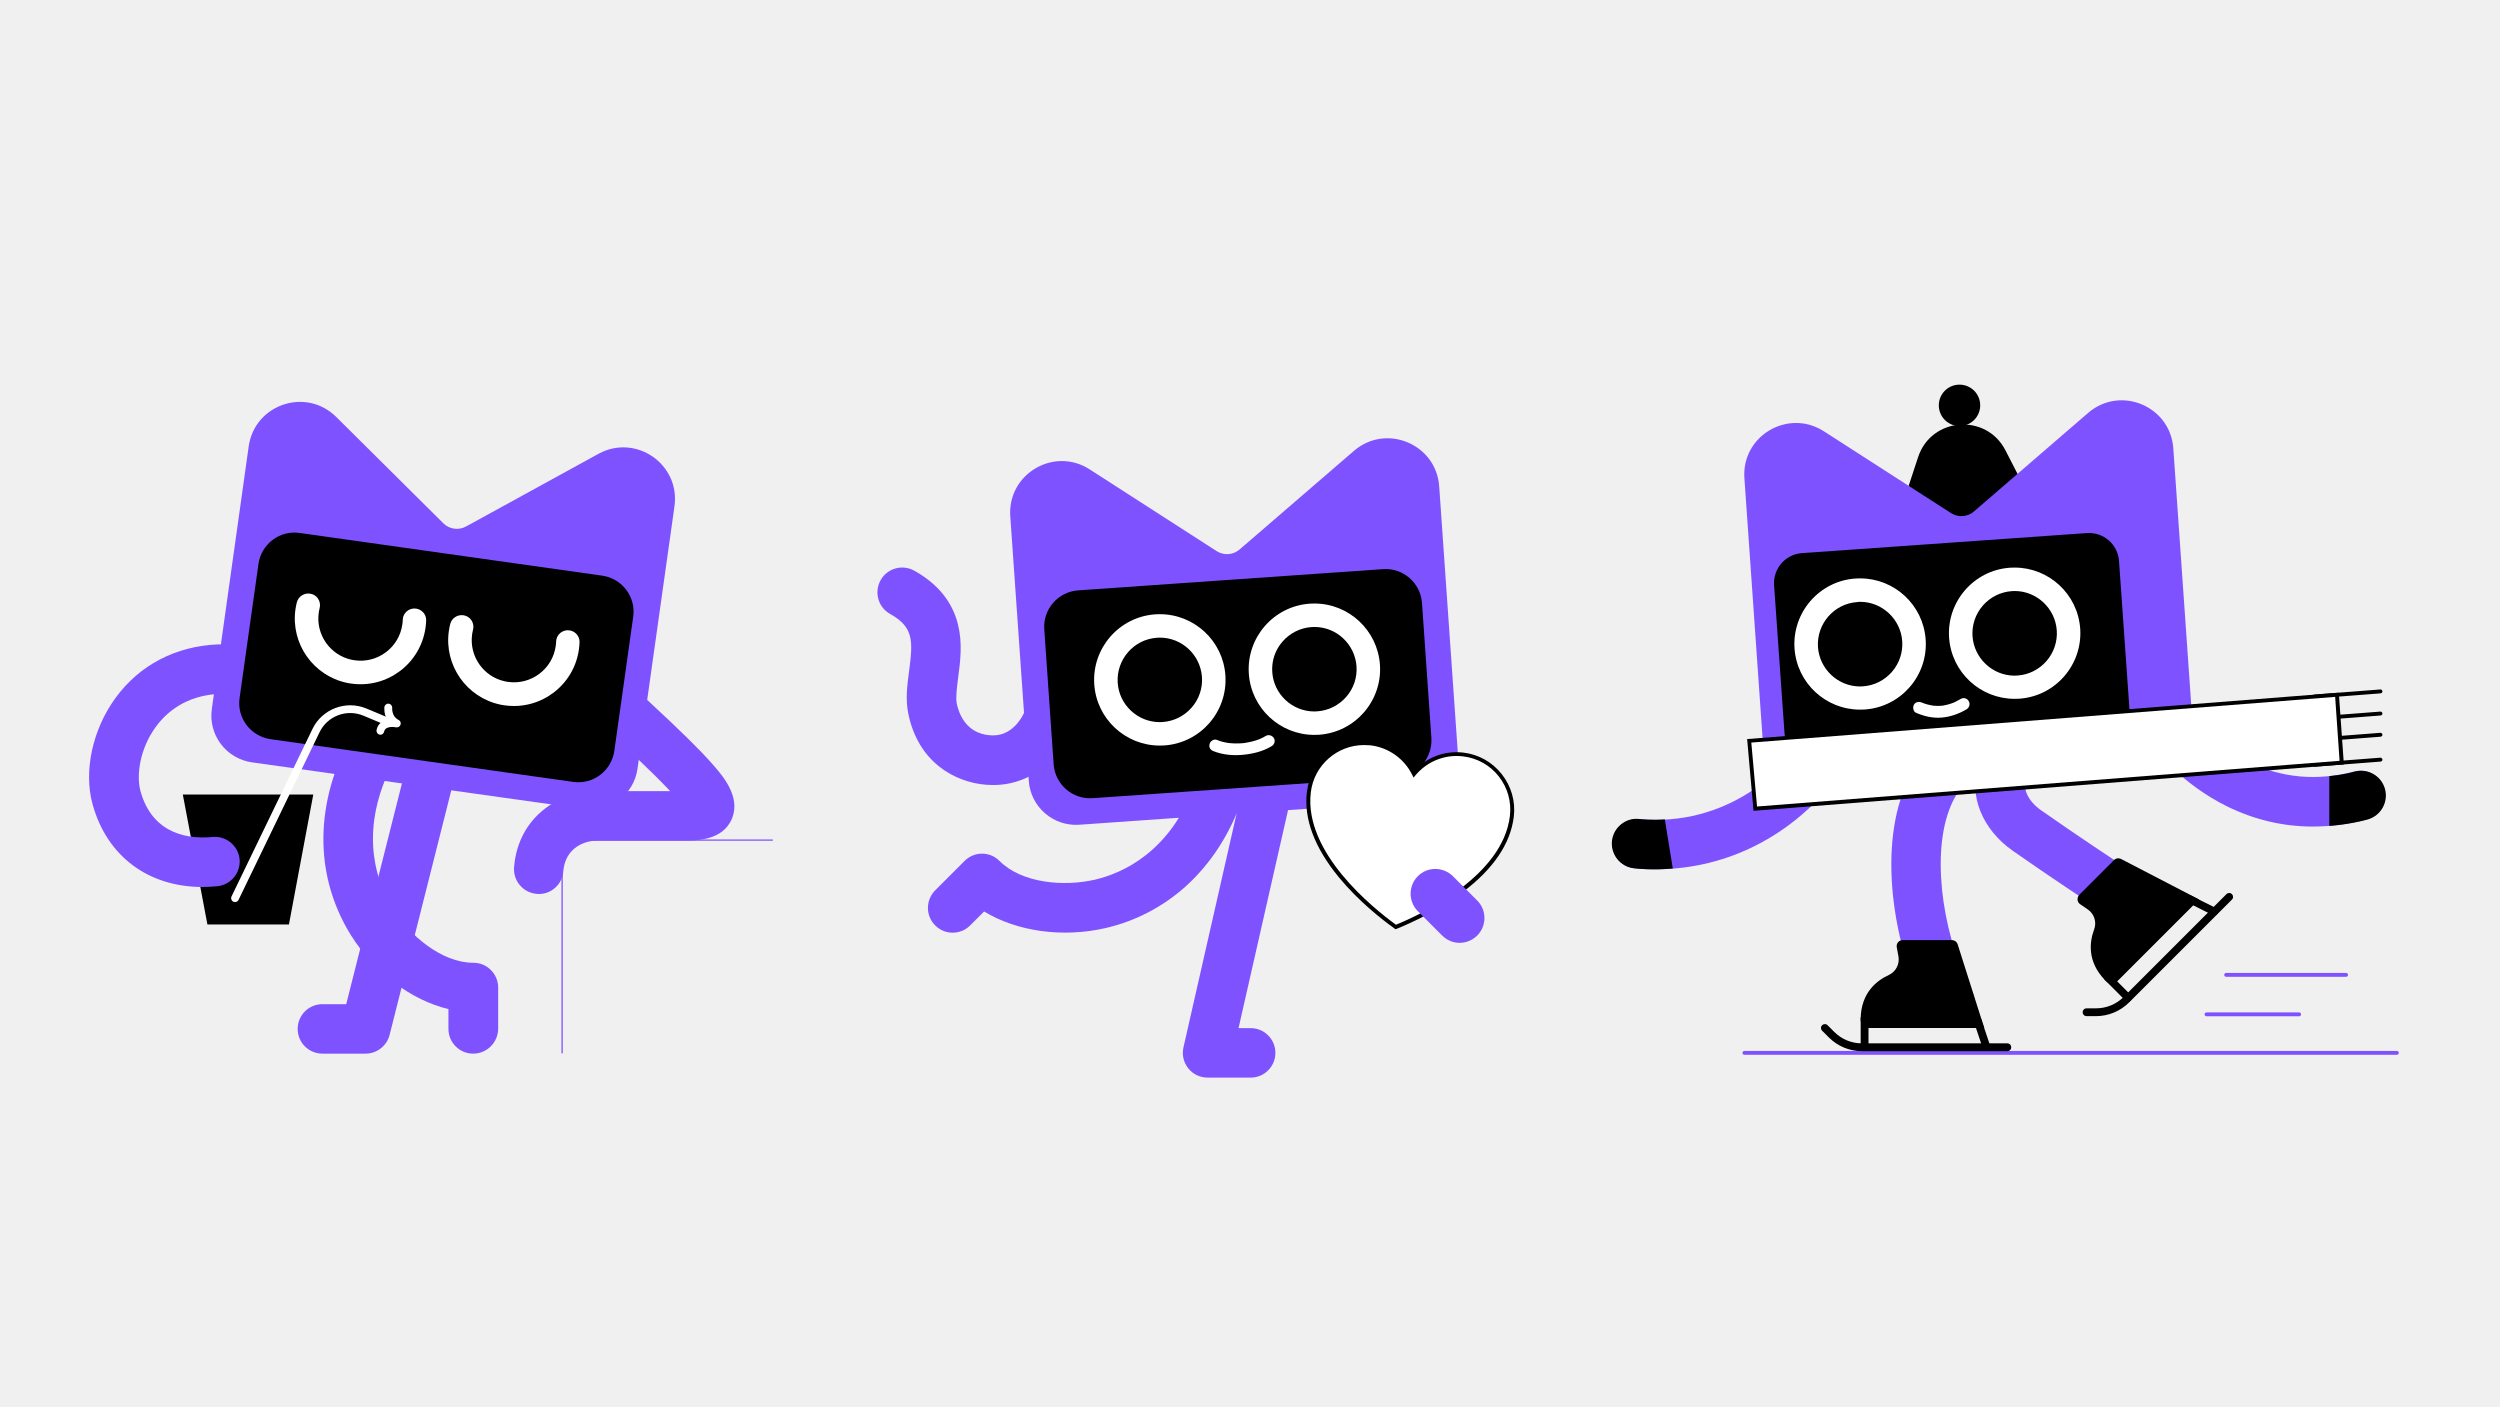
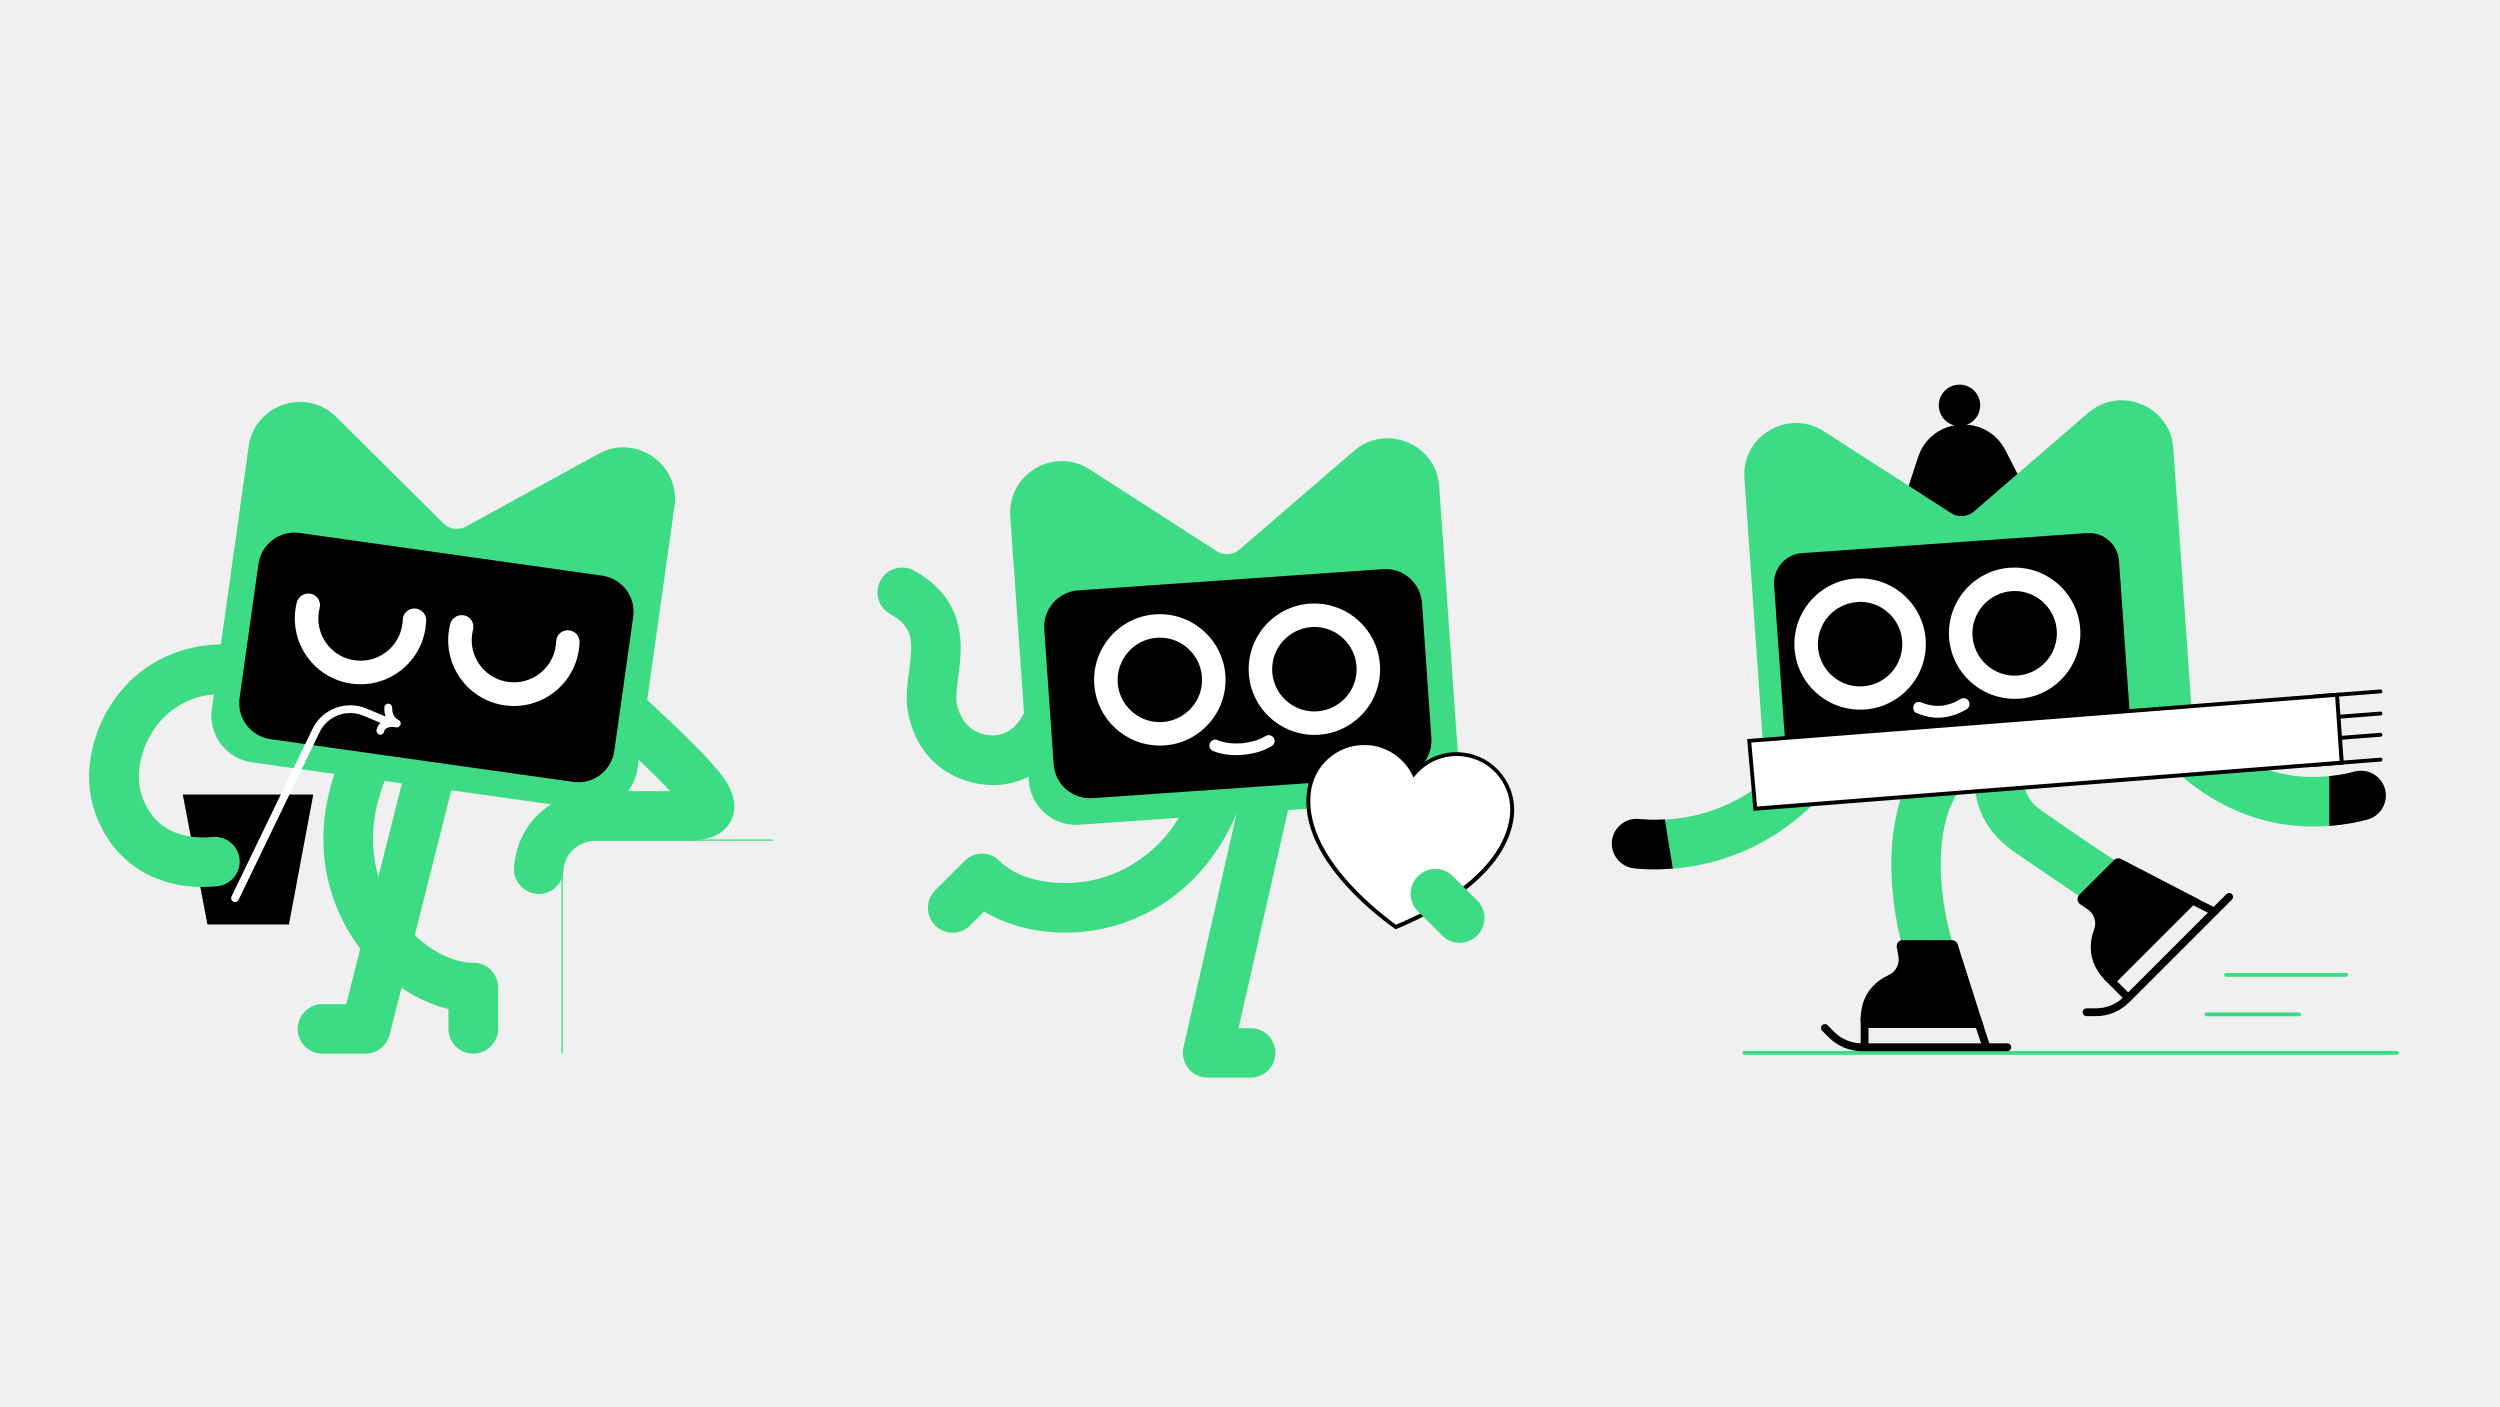
<svg xmlns="http://www.w3.org/2000/svg" version="1.1" id="Layer_1" x="0px" y="0px" viewBox="0 0 1920 1080" style="enable-background:new 0 0 1920 1080;" xml:space="preserve">
  <style type="text/css">
- 	.st0{fill:#7F52FF;}
+ 	.st0{fill:#3DDC84;}
	.st1{fill:#FFFFFF;}
	.st2{fill:#FE2857;}
</style>
  <g>
    <g>
      <path class="st0" d="M413.8,686.6c-0.5,0-1,0-1.6-0.1c-10.5-0.9-18.2-10-17.4-20.5c3.1-38.4,34.4-58.4,63.6-58.4h56.3    c-13.3-14.2-33.9-33.3-42.5-41.2c-7.7-7.1-8.2-19.2-1-26.9c7.1-7.7,19.2-8.2,26.9-1c25,23.2,39.8,37.7,49.2,48.5    c7.6,8.6,21.6,24.7,15,41.3c-6.9,17.5-27.9,17.3-38,17.3h-65.9c-8.8,0-24.2,5-25.8,23.5C431.9,679.1,423.6,686.6,413.8,686.6z" />
    </g>
    <g>
      <path class="st0" d="M363.4,809.2c-10.5,0-19-8.5-19-19V775c-28.4-6.8-56.8-27.9-74.9-56.8c-12.3-19.7-19.6-42.4-20.9-65.6    c-1.5-26.4,4.3-53.2,17.2-79.8c4.6-9.4,16-13.4,25.4-8.8c9.4,4.6,13.4,16,8.8,25.4c-25.2,51.9-9.7,90.3,1.8,108.7    c12.5,19.9,37.1,41.3,61.7,41.3c0,0,0,0,0.1,0c5,0,9.9,2,13.4,5.6c3.6,3.6,5.6,8.4,5.6,13.4v31.9    C382.4,800.7,373.9,809.2,363.4,809.2z" />
    </g>
    <g>
      <path class="st0" d="M280.7,809.2h-33.1c-10.5,0-19-8.5-19-19s8.5-19,19-19h18.3l47.9-189.8c2.6-10.2,12.9-16.3,23.1-13.8    c10.2,2.6,16.3,12.9,13.8,23.1l-51.5,204.2C297,803.3,289.4,809.2,280.7,809.2z" />
    </g>
    <g>
      <polygon points="140.4,610.2 159.3,710 221.9,710 240.6,610.2   " />
    </g>
    <g>
      <path class="st0" d="M155.5,681.2c-41.6,0-73.4-23.6-84.4-63.5c-7-25.4-0.1-57.5,17.7-81.8c18.3-25.1,46.1-39.6,78.3-41    c10.5-0.4,19.3,7.7,19.8,18.2c0.4,10.5-7.7,19.3-18.2,19.8c-26.1,1.1-41.1,14.4-49.1,25.4c-12.6,17.3-14.9,37.7-11.7,49.3    c9.5,34.4,38.7,36.8,55.3,35.2c10.4-1,19.7,6.6,20.8,17c1,10.4-6.6,19.7-17,20.8C163,681,159.2,681.2,155.5,681.2z" />
    </g>
    <g>
      <g>
        <g>
          <g>
            <path class="st0" d="M193.6,585.5l255,35.8c19.9,2.8,38.2-11,41-30.9L518,388.8c4.5-32.3-29.7-55.9-58.3-40.3l-101.7,55.8       c-5.8,3.2-12.9,2.2-17.6-2.5l-82.2-81.6c-23.2-23-62.6-9.7-67.2,22.6l-28.3,201.6C159.8,564.4,173.7,582.7,193.6,585.5z" />
          </g>
          <g>
            <g>
              <path d="M440.2,600.5l-232.4-32.8c-15.3-2.2-26-16.3-23.8-31.6l14.5-103c2.2-15.3,16.3-26,31.6-23.8l232.4,32.8        c15.3,2.2,26,16.3,23.8,31.6l-14.5,103C469.6,592,455.5,602.7,440.2,600.5z" />
            </g>
          </g>
        </g>
      </g>
      <g>
        <g>
          <path class="st1" d="M426.8,496.1c-1.2,8.6-5.7,16.2-12.6,21.4c-6.9,5.2-15.5,7.4-24,6.2c-0.8-0.1-1.5-0.2-2.3-0.4c0,0,0,0,0,0      c-16.6-3.5-27.7-19.4-25.3-36.2c0.2-1.2,0.4-2.4,0.7-3.5c1.3-5.2-2.1-10.4-7.5-11.1h0c-4.5-0.6-8.8,2.2-10,6.6      c-0.5,1.8-0.8,3.7-1.1,5.6c-3.7,26.4,13.7,50.9,39.4,56.4c1.2,0.2,2.3,0.5,3.5,0.6c27.6,3.9,53.1-15.3,57-42.9      c0.3-1.9,0.4-3.8,0.5-5.6c0.1-4.6-3.2-8.4-7.8-9.1l0,0c-5.3-0.7-10.1,3.3-10.2,8.7C427.1,493.7,427,494.9,426.8,496.1z" />
        </g>
        <g>
          <path class="st1" d="M309,479.5c-1.2,8.6-5.7,16.2-12.6,21.4c-6.9,5.2-15.5,7.4-24,6.2c-0.8-0.1-1.5-0.2-2.3-0.4c0,0,0,0,0,0      c-16.6-3.5-27.7-19.4-25.3-36.2c0.2-1.2,0.4-2.4,0.7-3.5c1.3-5.2-2.1-10.4-7.5-11.1h0c-4.5-0.6-8.8,2.2-10,6.6      c-0.5,1.8-0.8,3.7-1.1,5.5c-3.7,26.4,13.7,50.9,39.4,56.4c1.2,0.2,2.3,0.5,3.5,0.6c27.6,3.9,53.1-15.3,57-42.9      c0.3-1.9,0.4-3.8,0.5-5.6c0.1-4.6-3.2-8.4-7.8-9.1h0c-5.3-0.7-10.1,3.3-10.2,8.7C309.3,477.1,309.2,478.3,309,479.5z" />
        </g>
      </g>
    </g>
    <g>
      <path class="st0" d="M431.7,809.1c-0.3,0-0.5-0.2-0.5-0.5V645.2c0-0.3,0.2-0.5,0.5-0.5h161.5c0.3,0,0.5,0.2,0.5,0.5    s-0.2,0.5-0.5,0.5h-161v162.9C432.2,808.8,432,809.1,431.7,809.1z" />
    </g>
    <g>
      <path class="st1" d="M292.1,564.3c-0.2,0-0.4,0-0.6-0.1c-1.6-0.4-2.6-1.9-2.3-3.6c1-4.8,4.5-7,8.1-7.9c-2.6-4.5-2.1-9.3-2.1-9.6    c0.2-1.6,1.6-2.8,3.3-2.7c1.6,0.2,2.8,1.6,2.7,3.3c0,0.3-0.5,6.5,4.9,9.2c1.4,0.7,2,2.2,1.5,3.7c-0.5,1.4-2,2.3-3.5,2    c-0.3-0.1-8.1-1.6-9.1,3.3C294.7,563.3,293.5,564.3,292.1,564.3z" />
    </g>
    <g>
      <path class="st1" d="M180.5,692.8c-0.4,0-0.9-0.1-1.3-0.3c-1.5-0.7-2.1-2.5-1.4-4L240,559.8c7.4-15.3,25.6-22.2,41.3-15.7l16,6.7    c1.5,0.6,2.3,2.4,1.6,3.9s-2.4,2.3-3.9,1.6l-16-6.7c-12.8-5.3-27.6,0.3-33.6,12.8l-62.2,128.7    C182.7,692.2,181.6,692.8,180.5,692.8z" />
    </g>
  </g>
  <g>
    <g>
      <g>
        <path class="st0" d="M762.7,602.9c-1.7,0-3.4-0.1-5.1-0.2c-24.2-1.8-52.6-17.2-60.1-55c-2.2-10.9-0.7-21.9,0.7-32.5     c3-22.9,3.6-33.5-14.6-43.7c-9.2-5.1-12.4-16.7-7.3-25.9c5.1-9.2,16.7-12.4,25.9-7.3c18.1,10.1,29.4,24.1,33.6,41.6     c3.5,14.3,1.7,28,0.1,40.2c-1,7.9-2,15.3-1.1,20.2c1.4,6.9,6.6,23,25.6,24.4c7.8,0.6,14.2-2,19.8-7.9c5.2-5.6,8.3-12.9,9-17.3     c1.6-10.4,11.3-17.5,21.7-15.9c10.4,1.6,17.5,11.3,15.9,21.7C823.1,569.9,800.9,602.9,762.7,602.9z" />
      </g>
      <g>
        <path class="st0" d="M731.6,716.3c-4.9,0-9.7-1.9-13.4-5.6c-7.4-7.4-7.4-19.4,0-26.9l22.6-22.6c3.6-3.6,8.4-5.6,13.4-5.6     c0,0,0,0,0,0c5,0,9.9,2,13.4,5.6c17.4,17.4,49.9,19.7,72.8,14.5c21.1-4.8,59.2-21.1,78.1-75.6c3.4-9.9,14.2-15.2,24.2-11.7     c9.9,3.4,15.2,14.2,11.7,24.2c-9.7,28-24.6,51-44.3,68.6c-17.4,15.5-38.5,26.4-61.2,31.6c-33.2,7.6-68.3,2.4-93.1-12.8L745,710.8     C741.3,714.5,736.5,716.3,731.6,716.3z" />
      </g>
      <g>
        <path class="st0" d="M960.5,827.6h-33.1c-5.8,0-11.2-2.6-14.8-7.1c-3.6-4.5-5-10.4-3.7-16.1l46.4-204.2     c2.3-10.2,12.5-16.6,22.7-14.3c10.2,2.3,16.6,12.5,14.3,22.7l-41.1,181h9.3c10.5,0,19,8.5,19,19S971,827.6,960.5,827.6z" />
      </g>
      <g>
        <g>
          <path class="st0" d="M828.9,633.4l256.9-18c20-1.4,35.1-18.8,33.7-38.8l-14.2-203.1c-2.3-32.5-40.7-48.5-65.4-27.3L952,422      c-5,4.3-12.2,4.8-17.7,1.2l-97.4-62.7c-27.4-17.7-63.3,3.5-61,36.1l14.2,203.1C791.5,619.7,808.9,634.8,828.9,633.4z" />
        </g>
        <g>
          <g>
            <path d="M1073.2,596.7L839.1,613c-15.4,1.1-28.8-10.6-29.9-26L802,483.3c-1.1-15.4,10.6-28.8,26-29.9l234.2-16.3       c15.4-1.1,28.8,10.6,29.9,26l7.2,103.7C1100.3,582.3,1088.6,595.7,1073.2,596.7z" />
          </g>
        </g>
        <g>
          <g>
            <path class="st1" d="M890.8,489.7c17,0,31.1,13.3,32.3,30.2c0.6,8.6-2.2,17-7.9,23.5s-13.6,10.5-22.2,11.1       c-0.8,0.1-1.5,0.1-2.3,0.1c-17,0-31.2-13.3-32.3-30.2c-1.2-17.8,12.3-33.4,30.1-34.6C889.3,489.7,890.1,489.7,890.8,489.7       C890.8,489.7,890.8,489.7,890.8,489.7 M890.8,471.7c-1.2,0-2.3,0-3.5,0.1c-27.8,1.9-48.8,26-46.9,53.8c1.8,26.6,24,47,50.3,47       c1.2,0,2.3,0,3.5-0.1c27.8-1.9,48.8-26,46.9-53.8C939.3,492.1,917.1,471.7,890.8,471.7L890.8,471.7z" />
          </g>
          <g>
            <path class="st1" d="M1009.5,481.5c17,0,31.1,13.3,32.3,30.2c0.6,8.6-2.2,17-7.9,23.5c-5.7,6.5-13.6,10.5-22.2,11.1       c-0.8,0.1-1.5,0.1-2.3,0.1c-17,0-31.2-13.3-32.3-30.2c-0.6-8.6,2.2-17,7.9-23.5c5.7-6.5,13.6-10.5,22.2-11.1       C1008,481.6,1008.7,481.5,1009.5,481.5C1009.5,481.5,1009.5,481.5,1009.5,481.5 M1009.5,463.5c-1.2,0-2.3,0-3.5,0.1       c-27.8,1.9-48.8,26-46.9,53.8c1.8,26.6,24,47,50.3,47c1.2,0,2.3,0,3.5-0.1c27.8-1.9,48.8-26,46.9-53.8       C1057.9,483.9,1035.8,463.5,1009.5,463.5L1009.5,463.5z" />
          </g>
        </g>
        <g>
          <g>
            <g>
              <path class="st1" d="M932,576.9c7,2.8,15,3.5,22.4,2.8c7.8-0.7,15.6-2.6,22.3-6.7c2-1.2,3-4.1,1.6-6.2c-1.3-2-4-2.9-6.2-1.6        c-1.4,0.9-2.9,1.6-4.5,2.3c0.7-0.3,0.2-0.1-0.2,0.1c-0.4,0.2-0.9,0.3-1.3,0.5c-0.8,0.3-1.6,0.5-2.4,0.8        c-1.7,0.5-3.4,0.9-5.1,1.2c-0.5,0.1-1,0.2-1.5,0.3c-0.1,0-1.4,0.2-0.3,0.1c-0.9,0.1-1.9,0.2-2.8,0.3        c-3.6,0.3-7.1,0.2-10.7-0.2c-0.9-0.1,0.8,0.1-0.4-0.1c-0.4-0.1-0.8-0.1-1.2-0.2c-0.8-0.1-1.6-0.3-2.4-0.5        c-1.6-0.4-3.3-0.9-4.8-1.6c-2.2-0.9-5,1-5.5,3.1C928.2,574,929.6,576,932,576.9L932,576.9z" />
            </g>
          </g>
        </g>
      </g>
      <g>
        <g>
          <g>
            <path class="st1" d="M1123.8,579.4c-14.9-1.8-28.9,4.3-37.8,15c-6.2-12.5-18.4-21.7-33.2-23.5c-23.4-2.8-44.7,13.9-47.5,37.4       c-5.6,47.2,47.8,90,66.7,103.6c21.5-8.7,83.6-37.8,89.2-85C1163.9,603.5,1147.2,582.2,1123.8,579.4z" />
            <path d="M1071.7,713.6l-0.7-0.5c-9.5-6.8-27.7-21-42.8-39.4c-18.7-22.8-27-44.9-24.5-65.5c2.9-24.2,24.9-41.6,49.1-38.7       c14.1,1.7,26.5,10,33.4,22.4c9.6-10.4,23.5-15.6,37.7-13.9c11.7,1.4,22.2,7.3,29.5,16.6c7.3,9.3,10.6,20.9,9.2,32.6       c-2.5,20.7-15.7,40.2-39.2,57.9c-19,14.4-40.1,23.9-50.9,28.3L1071.7,713.6z M1047.6,572.2c-20.6,0-38.4,15.4-40.9,36.3       c-5.5,46.2,47.8,88.9,65.4,101.7c20.2-8.3,82-37.3,87.5-83.5c1.3-10.9-1.7-21.7-8.5-30.4c-6.8-8.7-16.6-14.1-27.5-15.4l0,0       c-13.9-1.7-27.5,3.8-36.5,14.5l-1.5,1.8l-1-2.1c-6.2-12.5-18.2-21-32.1-22.7C1050.9,572.3,1049.2,572.2,1047.6,572.2z" />
          </g>
        </g>
      </g>
    </g>
    <g>
      <path class="st0" d="M1121,724.1c-4.9,0-9.7-1.9-13.4-5.6l-18.7-18.7c-7.4-7.4-7.4-19.5,0-26.9s19.4-7.4,26.9,0l18.7,18.7    c7.4,7.4,7.4,19.5,0,26.9C1130.7,722.2,1125.9,724.1,1121,724.1z" />
    </g>
  </g>
  <g>
    <g>
      <path d="M1564.9,394l-108.4,7.5l16.6-50.4c10.1-30.8,52.4-34,67.1-5.2L1564.9,394z" />
    </g>
    <g>
      <path class="st0" d="M1271.6,667.6c-5.3,0-10.6-0.2-16-0.7c-10.5-0.9-18.2-10.2-17.2-20.6c0.9-10.5,10.1-18.2,20.6-17.2    c65.4,5.8,114.9-34.7,134.9-77.5c4.4-9.5,15.8-13.6,25.3-9.2c9.5,4.4,13.6,15.8,9.2,25.3C1404.3,618.9,1347.4,667.6,1271.6,667.6z    " />
    </g>
    <g>
      <g>
        <path class="st0" d="M1497.7,788.7c-6.7,0-13.2-3.6-16.7-9.8c-23.9-43.4-38.9-117.6-19.7-169.9c9.8-26.5,27.7-45.3,51.7-54.4     c9.8-3.7,20.8,1.3,24.5,11.1c3.7,9.8-1.3,20.8-11.1,24.5c-13.8,5.2-23.5,15.7-29.5,32c-14.6,39.6-2.4,102.7,17.3,138.4     c5.1,9.2,1.7,20.7-7.5,25.8C1504,787.9,1500.8,788.7,1497.7,788.7z" />
      </g>
      <g>
        <path class="st0" d="M1615.1,696.5c-3.6,0-7.2-1-10.4-3.1c-0.3-0.2-30.3-20-58.9-40c-23.5-16.5-33.9-42.4-26.5-65.9     c7-22,28-35.7,54.9-35.7c10.5,0,19,8.5,19,19c0,10.5-8.5,19-19,19c-10,0-16.8,3.3-18.6,9.2c-1.9,6.1,1.1,15.7,12.1,23.4     c28.1,19.7,57.7,39.2,58,39.4c8.8,5.8,11.2,17.6,5.4,26.3C1627.3,693.5,1621.2,696.5,1615.1,696.5z" />
      </g>
    </g>
    <g>
      <g>
        <path class="st0" d="M1649.6,586.1l-256.9,18c-20,1.4-37.4-13.7-38.8-33.7l-14.2-203.1c-2.3-32.5,33.5-53.7,61-36.1l97.6,62.8     c5.5,3.6,12.8,3.1,17.7-1.2l87.7-75.7c24.7-21.3,63.1-5.3,65.4,27.2l14.2,203.1C1684.7,567.3,1669.6,584.7,1649.6,586.1z" />
      </g>
      <g>
        <g>
          <path d="M1395.1,584.4L1614,569c12.7-0.9,22.3-11.9,21.4-24.7l-8-113.5c-0.9-12.7-11.9-22.3-24.7-21.4l-218.8,15.4      c-12.7,0.9-22.3,11.9-21.4,24.7l8,113.5C1371.3,575.7,1382.4,585.3,1395.1,584.4z" />
        </g>
      </g>
      <g>
        <g>
          <g>
            <path class="st1" d="M1547.3,453.9c16.9,0,31.1,13.3,32.3,30.2c0.6,8.6-2.2,17-7.9,23.6c-5.7,6.5-13.6,10.5-22.2,11.1       c-0.8,0.1-1.5,0.1-2.3,0.1c-16.9,0-31.1-13.3-32.3-30.2c-0.6-8.6,2.2-17,7.9-23.6c5.7-6.5,13.6-10.5,22.2-11.1       C1545.7,453.9,1546.5,453.9,1547.3,453.9 M1547.3,435.9c-1.2,0-2.4,0-3.6,0.1c-27.8,1.9-48.7,26.1-46.8,53.8       c1.9,26.6,24,46.9,50.3,46.9c1.2,0,2.4,0,3.6-0.1c27.8-1.9,48.7-26.1,46.8-53.8C1595.7,456.2,1573.5,435.9,1547.3,435.9       L1547.3,435.9z" />
          </g>
          <g>
            <path class="st1" d="M1428.6,462.2c16.9,0,31.1,13.3,32.3,30.2c0.6,8.6-2.2,17-7.9,23.6c-5.7,6.5-13.6,10.5-22.2,11.1       c-0.8,0.1-1.5,0.1-2.3,0.1c-16.9,0-31.1-13.3-32.3-30.2c-1.2-17.8,12.3-33.4,30.1-34.6C1427.1,462.2,1427.9,462.2,1428.6,462.2        M1428.6,444.2c-1.2,0-2.4,0-3.6,0.1c-27.8,1.9-48.7,26.1-46.8,53.8c1.9,26.6,24,46.9,50.3,46.9c1.2,0,2.4,0,3.6-0.1       c27.8-1.9,48.8-26.1,46.8-53.8C1477,464.5,1454.9,444.2,1428.6,444.2L1428.6,444.2z" />
          </g>
        </g>
        <g>
          <g>
            <g>
              <path class="st1" d="M1506,536.7c-1.3,0.7-2.6,1.4-3.9,2.1c-0.3,0.2-0.7,0.3-1,0.5c-0.1,0.1-0.3,0.1-0.4,0.2        c0.3-0.1,0.3-0.1,0,0c-0.6,0.2-1.2,0.5-1.9,0.7c-1.4,0.5-2.8,0.9-4.2,1.2c-0.6,0.1-1.3,0.3-1.9,0.4c-0.3,0.1-1,0.1-0.3,0.1        c-0.4,0-0.7,0.1-1.1,0.1c-1.3,0.1-2.7,0.2-4.1,0.1c-0.6,0-1.3-0.1-1.9-0.1c-0.4,0-0.7-0.1-1.1-0.1c0.7,0.1,0,0-0.3-0.1        c-1.4-0.2-2.8-0.6-4.1-0.9c-0.7-0.2-1.5-0.5-2.2-0.7c-0.8-0.3-1.1-0.4-1.5-0.6c-2.2-0.9-4.9-0.7-6.2,1.6        c-1,1.9-0.7,5.2,1.6,6.2c6.2,2.7,12.9,4.3,19.7,3.7c6.9-0.6,13.3-2.9,19.2-6.4c2-1.2,2.9-4.1,1.6-6.2        C1510.8,536.3,1508.1,535.5,1506,536.7L1506,536.7z" />
            </g>
          </g>
        </g>
      </g>
    </g>
    <g>
      <path class="st0" d="M1840.8,810.1h-501.1c-0.8,0-1.5-0.7-1.5-1.5s0.7-1.5,1.5-1.5h501.1c0.8,0,1.5,0.7,1.5,1.5    S1841.6,810.1,1840.8,810.1z" />
    </g>
    <g>
      <path class="st0" d="M1801.8,750.2h-92.1c-0.8,0-1.5-0.7-1.5-1.5s0.7-1.5,1.5-1.5h92.1c0.8,0,1.5,0.7,1.5,1.5    S1802.6,750.2,1801.8,750.2z" />
    </g>
    <g>
      <path class="st0" d="M1765.7,780.5h-71.1c-0.8,0-1.5-0.7-1.5-1.5s0.7-1.5,1.5-1.5h71.1c0.8,0,1.5,0.7,1.5,1.5    S1766.6,780.5,1765.7,780.5z" />
    </g>
    <g>
      <path class="st0" d="M1776.3,634.8c-22.9,0-44.9-5.2-65.9-15.5c-33.9-16.7-56.8-43.2-70.1-62.4c-5.9-8.6-3.8-20.5,4.9-26.4    c8.6-5.9,20.5-3.8,26.4,4.9c10.7,15.5,28.9,36.8,55.5,49.8c25,12.3,52.3,14.8,81,7.3c10.2-2.6,20.5,3.5,23.2,13.6    c2.6,10.2-3.5,20.5-13.6,23.2C1803.7,633,1789.9,634.8,1776.3,634.8z" />
    </g>
    <g>
      <circle cx="1504.9" cy="311.3" r="15.9" />
    </g>
    <g>
      <path d="M1777.7,536.4c-0.8,0-1.4-0.6-1.5-1.4c-0.1-0.8,0.6-1.5,1.4-1.6l50.5-3.9c0.8-0.1,1.5,0.6,1.6,1.4    c0.1,0.8-0.6,1.5-1.4,1.6l-50.5,3.9C1777.8,536.4,1777.8,536.4,1777.7,536.4z" />
    </g>
    <g>
      <path d="M1777.7,553.4c-0.8,0-1.4-0.6-1.5-1.4c-0.1-0.8,0.6-1.5,1.4-1.6l50.5-3.9c0.8-0.1,1.5,0.6,1.6,1.4    c0.1,0.8-0.6,1.5-1.4,1.6l-50.5,3.9C1777.8,553.4,1777.8,553.4,1777.7,553.4z" />
    </g>
    <g>
      <path d="M1777.7,569.7c-0.8,0-1.4-0.6-1.5-1.4c-0.1-0.8,0.6-1.5,1.4-1.6l50.5-3.9c0.8-0.1,1.5,0.6,1.6,1.4    c0.1,0.8-0.6,1.5-1.4,1.6l-50.5,3.9C1777.8,569.7,1777.8,569.7,1777.7,569.7z" />
    </g>
    <g>
      <path d="M1777.7,588.8c-0.8,0-1.4-0.6-1.5-1.4c-0.1-0.8,0.6-1.5,1.4-1.6l50.5-3.9c0.8-0.1,1.5,0.6,1.6,1.4    c0.1,0.8-0.6,1.5-1.4,1.6l-50.5,3.9C1777.8,588.8,1777.8,588.8,1777.7,588.8z" />
    </g>
    <g>
      <polygon class="st1" points="1343.4,569 1794.8,533.6 1798.4,585.7 1348.1,621   " />
      <path d="M1346.7,622.7l-4.9-55.1l454.4-35.6l3.9,55.1l-1.5,0.1L1346.7,622.7z M1345,570.3l4.4,49.1l447.4-35.1l-3.4-49.1    L1345,570.3z" />
    </g>
    <g>
      <g>
        <path d="M1831.6,605.7c-2.9-10.1-13.5-15.9-23.6-13c-1.7,0.5-8.9,2.4-19.1,3.4v38.2c15-1.1,26.1-4,29.7-5     C1828.7,626.3,1834.5,615.8,1831.6,605.7z" />
      </g>
    </g>
    <g>
      <g>
        <path d="M1238,645.6c1.3-10.4,10.8-17.9,21.2-16.6c1.7,0.2,9.2,1,19.4,0.3l6.1,37.7c-15,1.4-26.4,0.3-30.1-0.2     C1244.2,665.5,1236.8,656,1238,645.6z" />
      </g>
    </g>
    <g>
      <g>
        <path d="M1456.7,727.4l1.3,7.1c1.1,5.9-2,11.8-7.4,14.3c-9,4.1-21.3,13.4-21.6,33.5c-0.1,4,1.4,7.2,5.3,7.2h89.6l-20.5-64.5     c-0.7-1.8-2.4-3-4.3-3h-37.9C1458.4,722,1456.2,724.6,1456.7,727.4z" />
      </g>
      <g>
        <path d="M1541.6,807.3h-111.6c-9.6,0-18.7-3.8-25.5-10.6l-5.1-5.1c-1.2-1.2-1.2-3.1,0-4.2c1.2-1.2,3.1-1.2,4.2,0l5.1,5.1     c5.7,5.7,13.3,8.8,21.3,8.8h111.6c1.7,0,3,1.3,3,3S1543.3,807.3,1541.6,807.3z" />
      </g>
      <g>
        <path d="M1525.6,807.2c-1.3,0-2.4-0.8-2.8-2l-6.8-20.3c-0.5-1.6,0.3-3.3,1.9-3.8c1.6-0.5,3.3,0.3,3.8,1.9l6.8,20.3     c0.5,1.6-0.3,3.3-1.9,3.8C1526.2,807.1,1525.9,807.2,1525.6,807.2z" />
      </g>
      <g>
        <path d="M1432,807.1c-1.7,0-3-1.3-3-3v-22c0-1.7,1.3-3,3-3s3,1.3,3,3v22C1435,805.8,1433.7,807.1,1432,807.1z" />
      </g>
    </g>
    <g>
      <g>
        <path d="M1597.5,694.4l6,4.1c4.9,3.4,6.9,9.7,4.8,15.3c-3.5,9.3-5.6,24.6,8.4,39c2.8,2.8,6.1,4.1,8.9,1.3l63.3-63.3l-60.1-31.2     c-1.7-0.8-3.8-0.5-5.2,0.9l-26.8,26.8C1594.9,689.5,1595.2,692.8,1597.5,694.4z" />
      </g>
      <g>
        <path d="M1609.7,780.4h-7.2c-1.7,0-3-1.3-3-3s1.3-3,3-3h7.2c8,0,15.6-3.1,21.3-8.8l78.9-78.9c1.2-1.2,3.1-1.2,4.2,0     c1.2,1.2,1.2,3.1,0,4.2l-78.9,78.9C1628.4,776.6,1619.3,780.4,1609.7,780.4z" />
      </g>
      <g>
        <path d="M1700.5,703c-0.5,0-0.9-0.1-1.3-0.3l-19.2-9.6c-1.5-0.7-2.1-2.5-1.3-4c0.7-1.5,2.5-2.1,4-1.3l19.2,9.6     c1.5,0.7,2.1,2.5,1.3,4C1702.7,702.4,1701.6,703,1700.5,703z" />
      </g>
      <g>
        <path d="M1634.3,769.2c-0.8,0-1.5-0.3-2.1-0.9l-15.6-15.6c-1.2-1.2-1.2-3.1,0-4.2c1.2-1.2,3.1-1.2,4.2,0l15.6,15.6     c1.2,1.2,1.2,3.1,0,4.2C1635.9,768.9,1635.1,769.2,1634.3,769.2z" />
      </g>
    </g>
  </g>
</svg>
